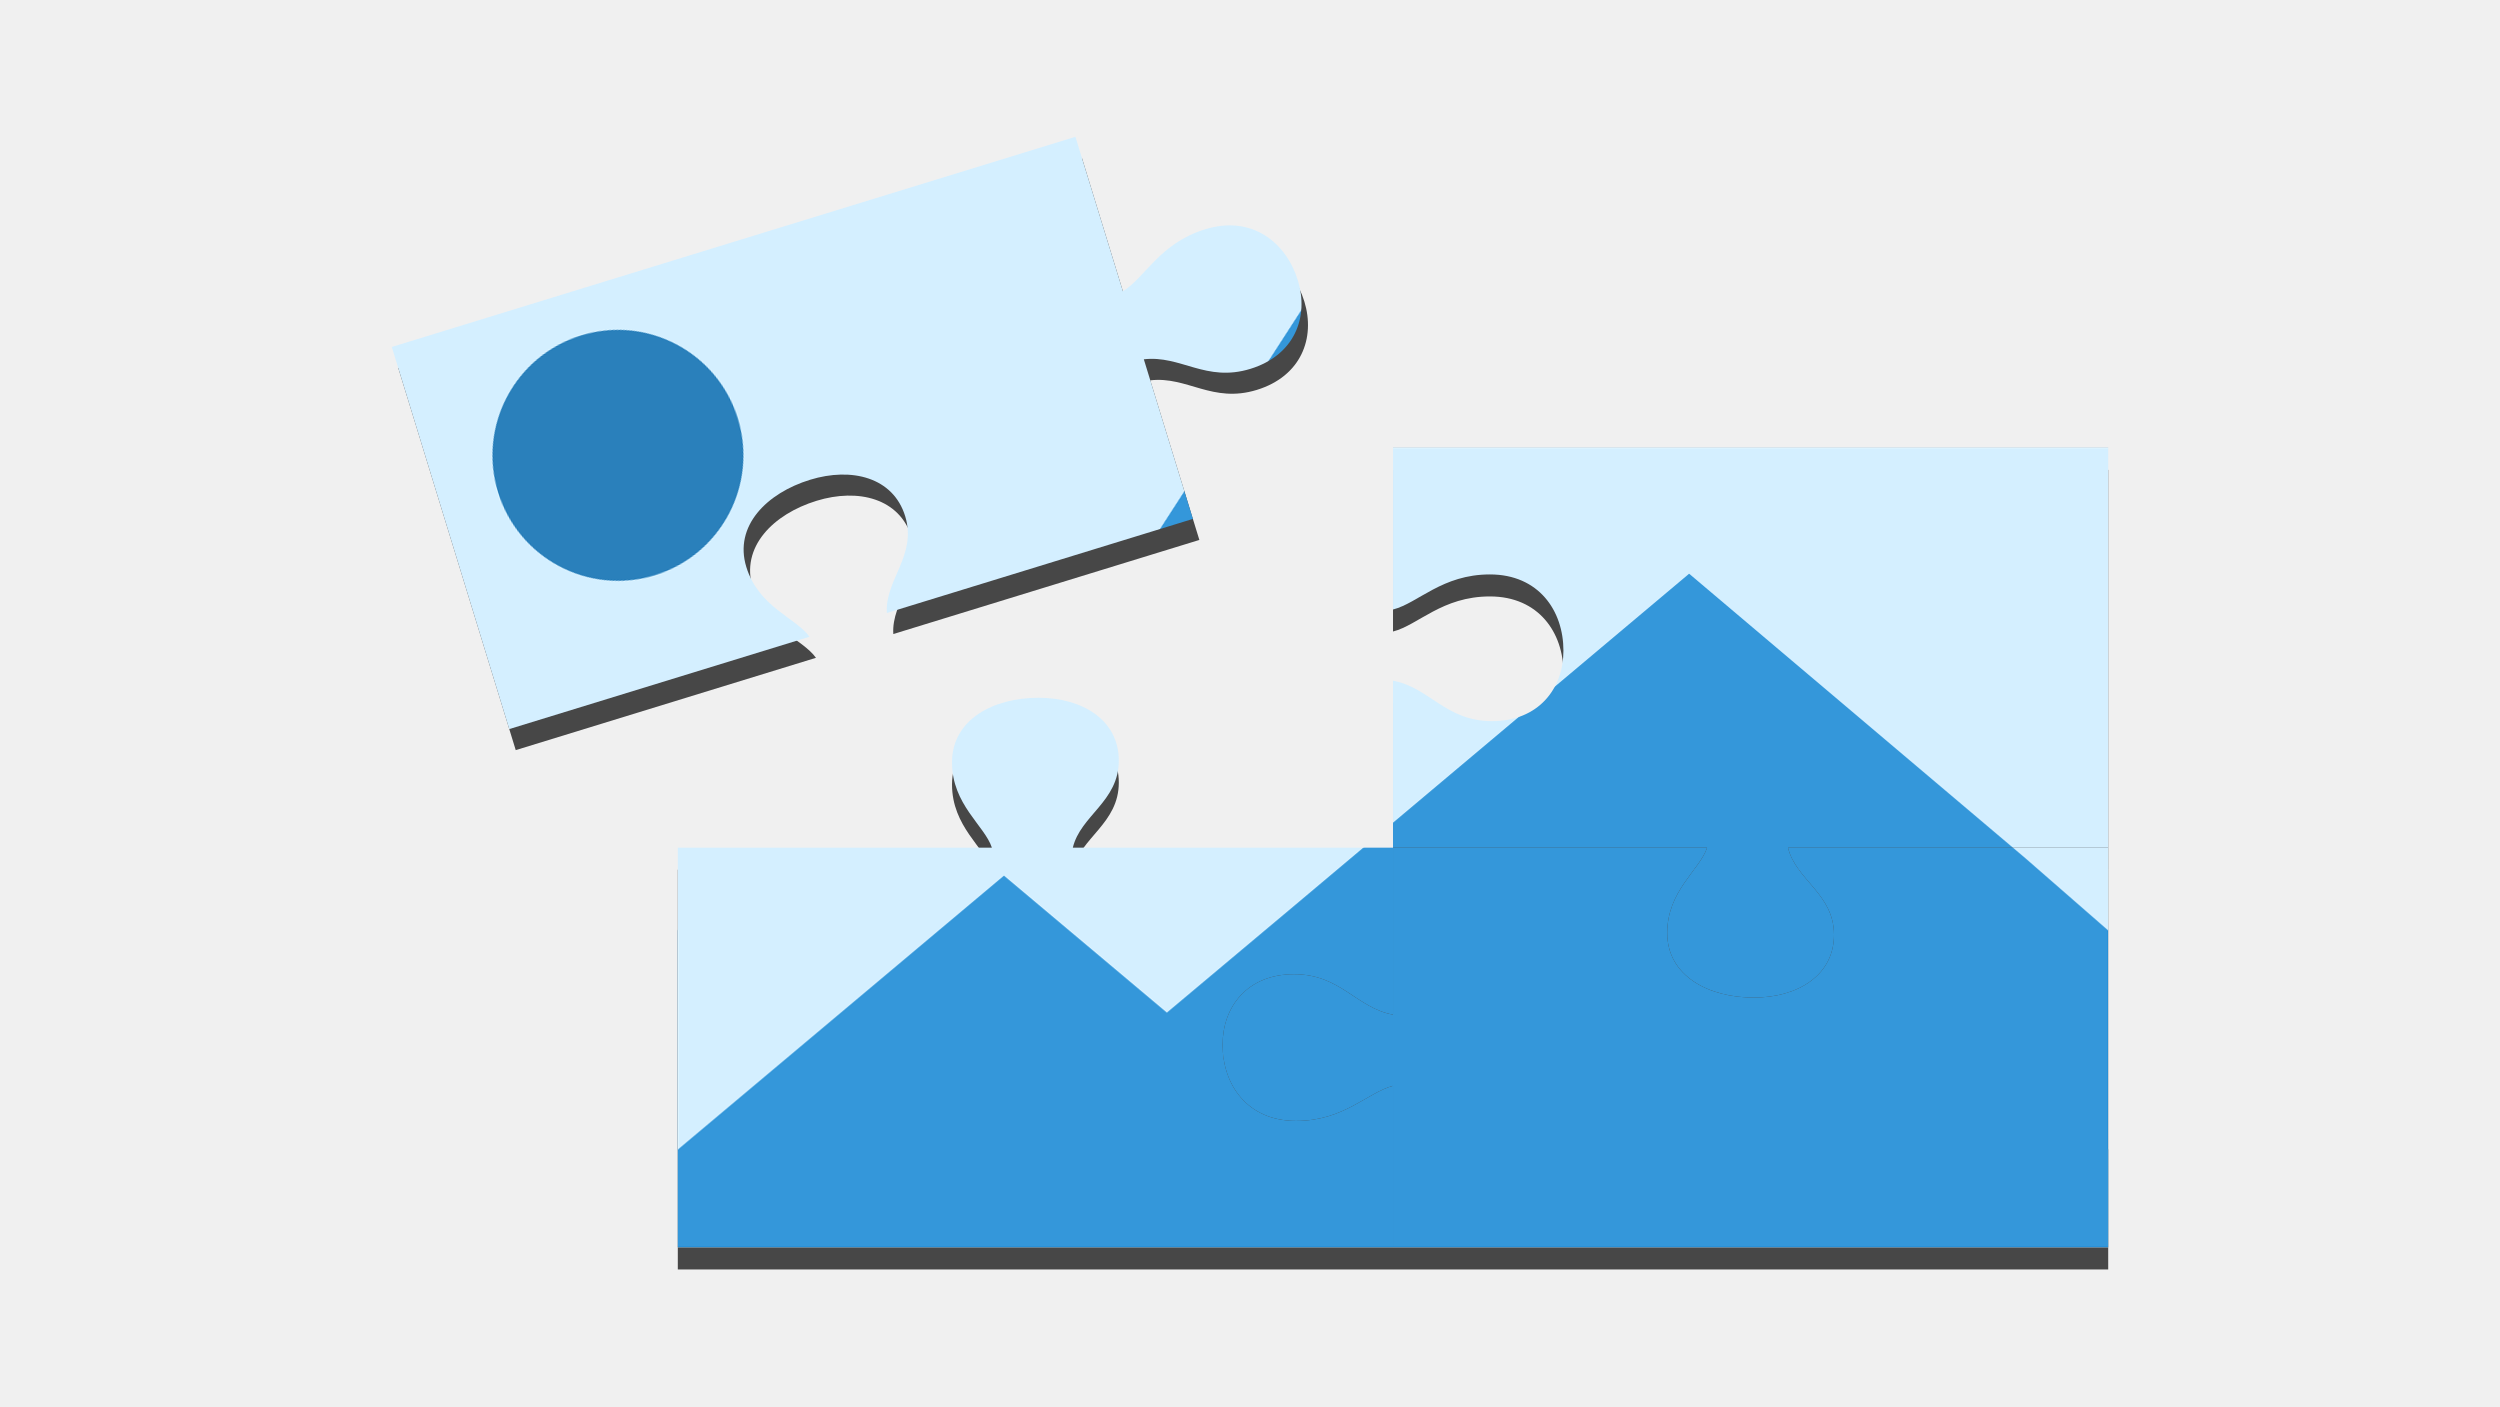
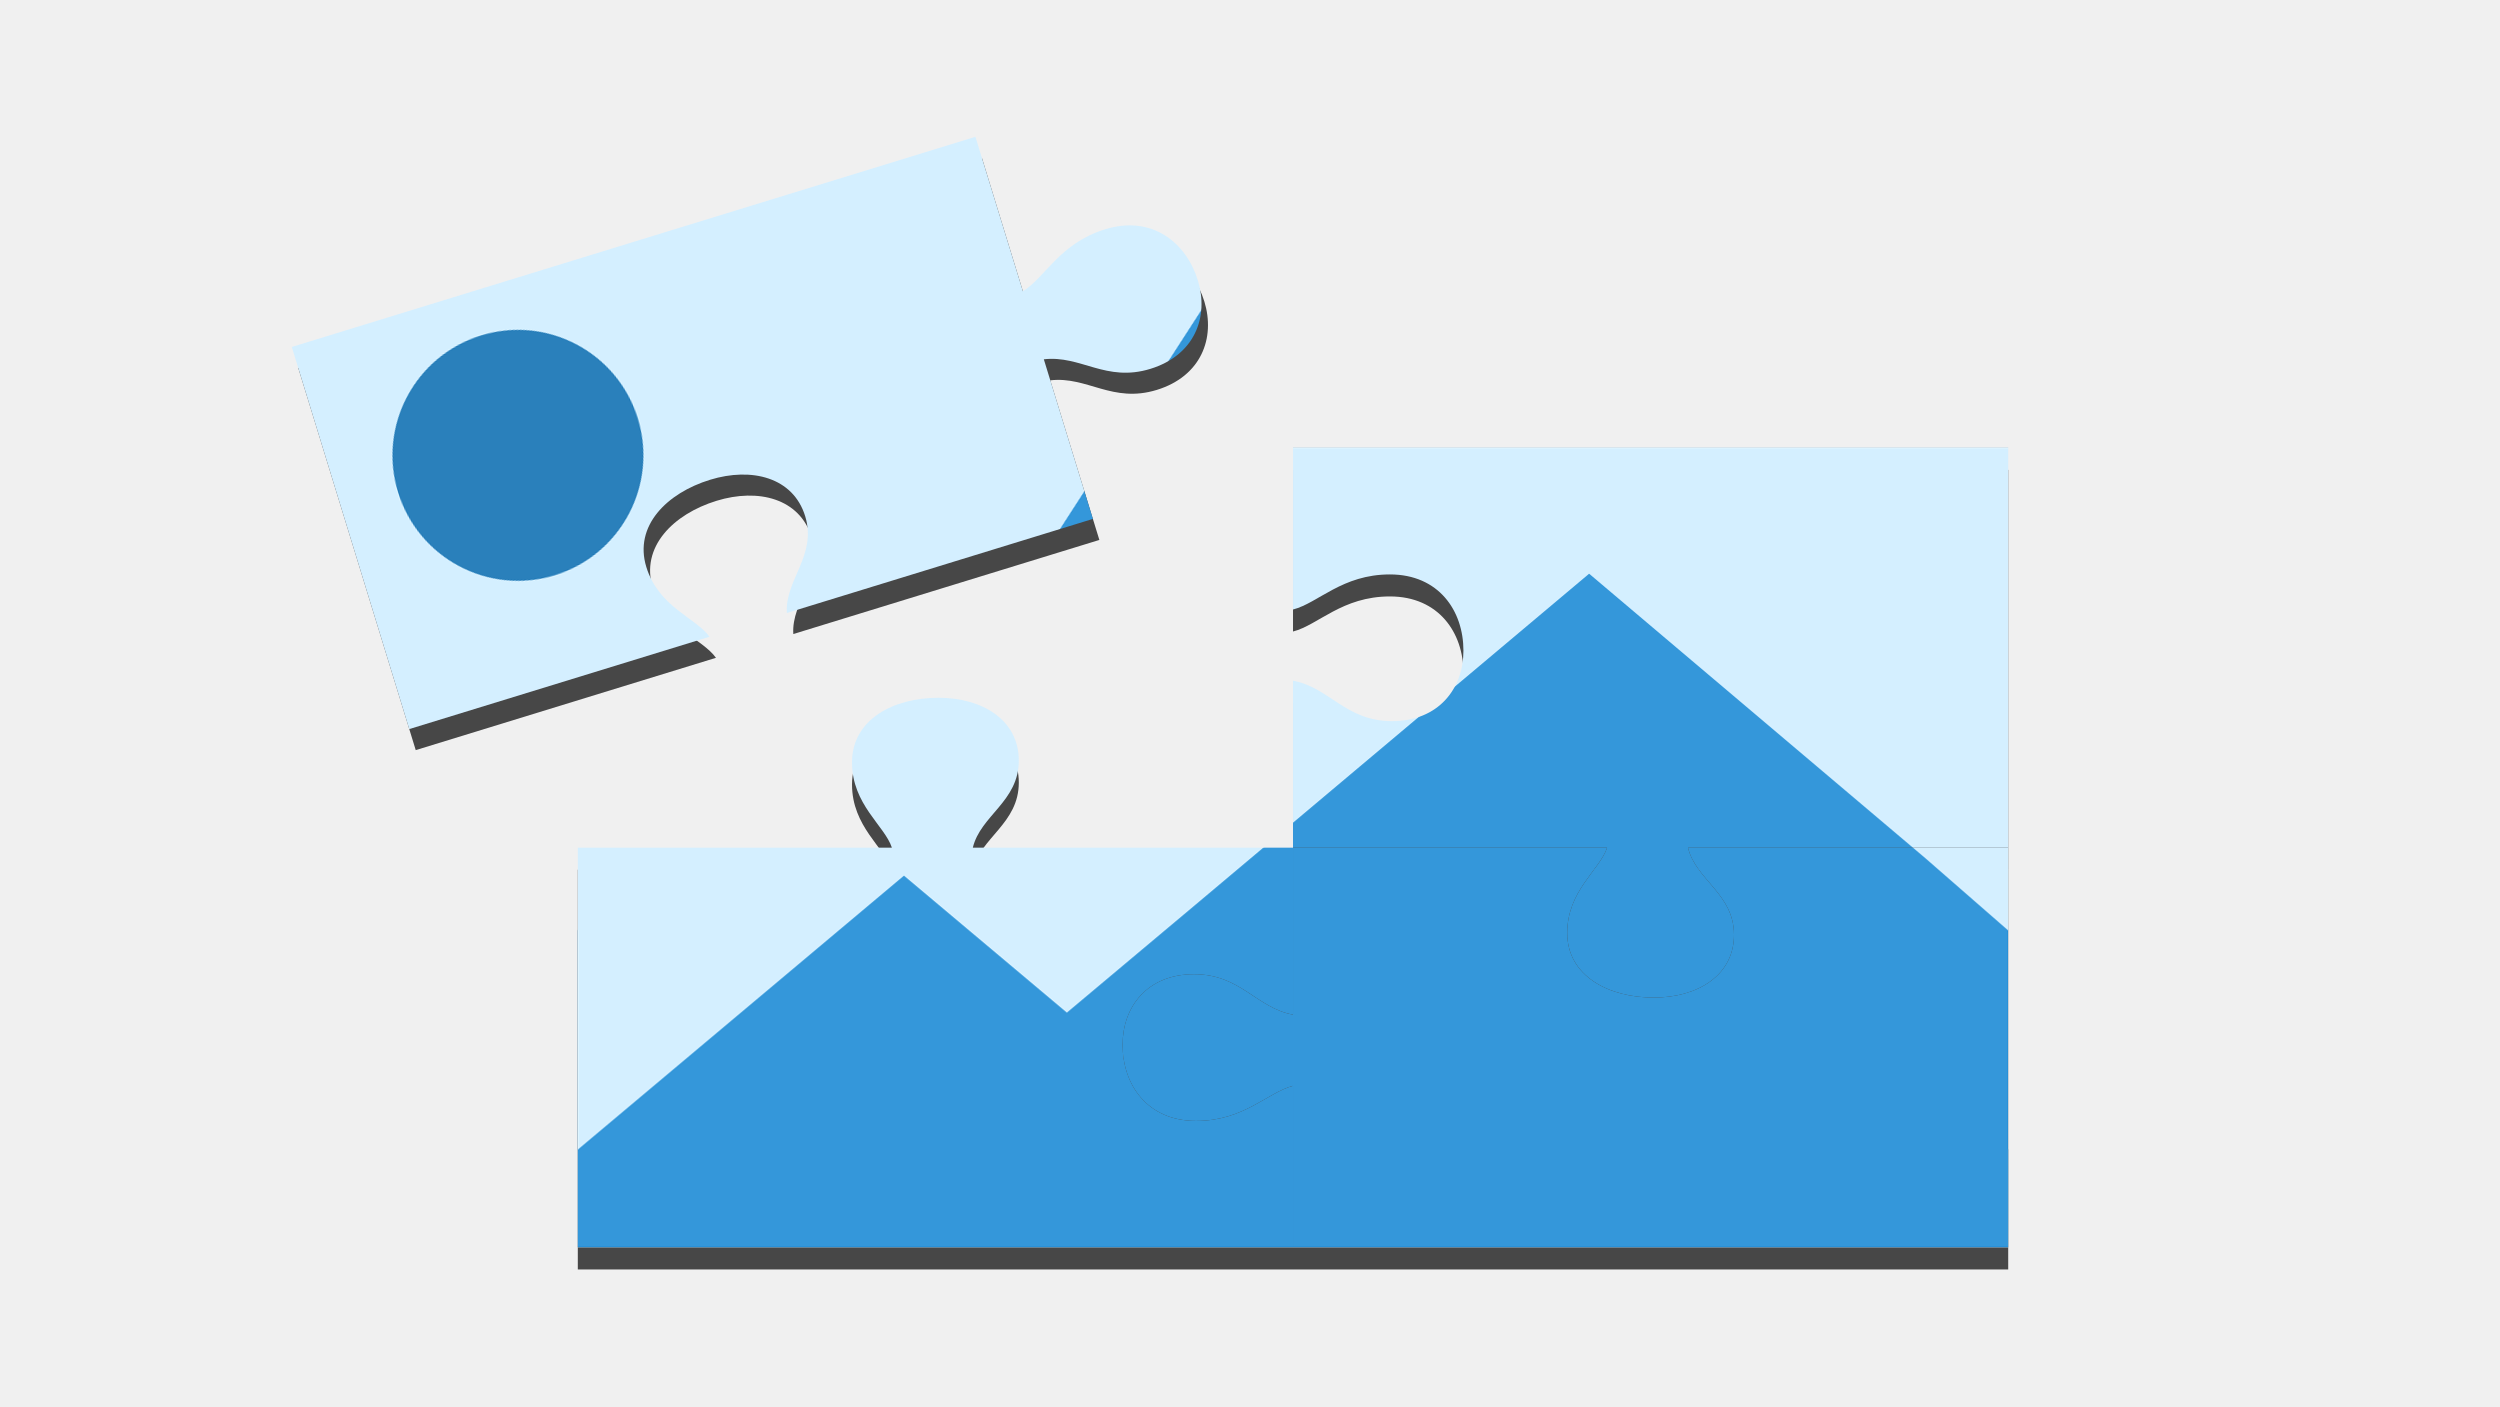
<svg xmlns="http://www.w3.org/2000/svg" xmlns:xlink="http://www.w3.org/1999/xlink" viewBox="0 0 400 225" version="1.1" id="svg1148">
  <defs id="defs1095">
    <pattern xlink:href="#pattern5087" id="pattern5214" patternTransform="translate(86.94891,92.14282)" />
    <pattern xlink:href="#pattern5079" id="pattern5107" patternTransform="translate(86.94891,92.14235)" />
    <pattern xlink:href="#pattern5079" id="pattern5105" patternTransform="translate(86.94892,92.14235)" />
    <pattern xlink:href="#pattern5079" id="pattern5103" patternTransform="translate(75.35921,43.78271)" />
    <pattern xlink:href="#pattern5079" id="pattern5087" patternTransform="translate(68.04128,102.3195)" />
    <style id="style1093">
      .cls-1 {
        fill: #d4efff;
      }

      .cls-2 {
        fill: #34495e;
      }

      .cls-3 {
        fill: #ecf0f1;
      }

      .cls-4 {
        fill: #2c3e50;
      }

      .cls-5 {
        fill: #2a80bb;
      }

      .cls-6 {
        fill: #3497da;
      }

      .cls-7 {
        fill: #8e44ad;
      }

      .cls-10, .cls-8 {
        opacity: 0.5;
      }

      .cls-9 {
        opacity: 0.25;
      }

      .cls-10 {
        fill: #662f84;
      }

      .cls-11 {
        opacity: 0.2;
      }

      .cls-12 {
        fill: #fff;
      }

      .cls-13 {
        opacity: 0.6;
      }

      .cls-14 {
        opacity: 0.3;
      }

      .cls-15 {
        fill: none;
      }
    </style>
    <pattern patternUnits="userSpaceOnUse" width="195" height="109" patternTransform="translate(-207.9003,113.6618)" id="pattern5079">
      <g id="g5077" transform="translate(207.9003,-113.6618)">
        <rect class="cls-1" x="-207.9" y="113.662" width="195" height="109" id="rect1099-6-9" />
        <circle class="cls-5" cx="-183.17" cy="137.732" r="17.1" id="circle1109-7-4" />
        <polygon class="cls-6" points="190.23,111.76 243.87,66.65 289.72,105.45 301,115.29 301,158.5 106,158.5 106,145.16 150.46,107.82 172.67,126.49 " id="polygon1111-7-5" transform="translate(-313.9003,64.16177)" />
      </g>
    </pattern>
    <pattern patternUnits="userSpaceOnUse" width="195" height="109" patternTransform="translate(-207.9003,113.6618)" id="pattern5079-1">
      <g id="g5077-0" transform="translate(207.9003,-113.6618)">
        <rect class="cls-1" x="-207.9" y="113.662" width="195" height="109" id="rect1099-6-9-4" />
        <circle class="cls-5" cx="-183.17" cy="137.732" r="17.1" id="circle1109-7-4-2" />
        <polygon class="cls-6" points="190.23,111.76 243.87,66.65 289.72,105.45 301,115.29 301,158.5 106,158.5 106,145.16 150.46,107.82 172.67,126.49 " id="polygon1111-7-5-7" transform="translate(-313.9003,64.16177)" />
      </g>
    </pattern>
  </defs>
  <rect class="cls-15" width="400" height="225" id="rect1144" x="0" y="0" />
-   <g id="g5252" transform="matrix(1.173674,0,0,1.173674,6.398676,-36.48181)">
+   <g id="g5252" transform="matrix(1.173674,0,0,1.173674,-9.601325,-36.48181)">
    <path id="rect1943-72-2" style="font-variation-settings:normal;vector-effect:none;fill:#000000;fill-opacity:0.704;stroke-width:1.003;stroke-linecap:butt;stroke-linejoin:miter;stroke-miterlimit:4;stroke-dasharray:none;stroke-dashoffset:0;stroke-opacity:1;stop-color:#000000" d="m 184.449,95.142 v 22.033 c 3.44,-0.881 6.684,-4.783 13.21,-4.783 6.662,0 10.022,4.961 10.022,10.383 0,5.217 -3.419,9.617 -9.734,9.617 -6.356,0 -8.497,-4.59 -13.499,-5.514 v 22.764 h 42.82 c -1.002,3.026 -5.437,5.88 -5.437,11.621 0,5.86 5.639,8.816 11.803,8.816 5.931,0 10.933,-3.008 10.933,-8.562 0,-5.592 -5.217,-7.475 -6.268,-11.875 h 43.65 v -54.5 z" />
    <path id="rect1943-6-2" style="font-variation-settings:normal;vector-effect:none;fill:#000000;fill-opacity:0.704;stroke-width:1.003;stroke-linecap:butt;stroke-linejoin:miter;stroke-miterlimit:4;stroke-dasharray:none;stroke-dashoffset:0;stroke-opacity:1;stop-color:#000000" d="m 184.449,149.643 v 22.764 c -5.002,-0.924 -7.143,-5.514 -13.499,-5.514 -6.314,0 -9.734,4.4 -9.734,9.617 0,5.422 3.36,10.383 10.022,10.383 6.527,0 9.771,-3.902 13.21,-4.783 v 22.033 h 97.5 v -54.5 h -43.65 c 1.05,4.4 6.268,6.283 6.268,11.875 0,5.555 -5.002,8.562 -10.933,8.562 -6.164,0 -11.803,-2.956 -11.803,-8.816 0,-5.741 4.436,-8.595 5.437,-11.621 z" />
    <path id="rect1943-4" style="font-variation-settings:normal;vector-effect:none;fill:#000000;fill-opacity:0.704;stroke-width:1.003;stroke-linecap:butt;stroke-linejoin:miter;stroke-miterlimit:4;stroke-dasharray:none;stroke-dashoffset:0;stroke-opacity:1;stop-color:#000000" d="m 136.134,129.205 c -6.164,0 -11.803,2.956 -11.803,8.816 0,5.741 4.436,8.595 5.437,11.621 H 86.949 v 54.5 H 184.449 v -22.033 c -3.44,0.881 -6.684,4.783 -13.21,4.783 -6.662,0 -10.022,-4.961 -10.022,-10.383 0,-5.217 3.419,-9.617 9.734,-9.617 6.356,0 8.497,4.59 13.499,5.514 v -22.764 h -43.65 c 1.05,-4.4 6.268,-6.283 6.268,-11.875 0,-5.555 -5.002,-8.562 -10.933,-8.562 z" />
    <path id="rect1943-6" style="font-variation-settings:normal;vector-effect:none;fill:url(#pattern5107);fill-opacity:1;stroke-width:1.003;stroke-linecap:butt;stroke-linejoin:miter;stroke-miterlimit:4;stroke-dasharray:none;stroke-dashoffset:0;stroke-opacity:1;stop-color:#000000" d="m 184.449,146.642 v 22.764 c -5.002,-0.924 -7.143,-5.514 -13.499,-5.514 -6.314,0 -9.734,4.4 -9.734,9.617 0,5.422 3.36,10.383 10.022,10.383 6.527,0 9.771,-3.902 13.21,-4.783 v 22.033 h 97.5 v -54.5 h -43.65 c 1.05,4.4 6.268,6.283 6.268,11.875 0,5.555 -5.002,8.562 -10.933,8.562 -6.164,0 -11.803,-2.956 -11.803,-8.816 0,-5.741 4.436,-8.595 5.437,-11.621 z" />
    <path id="rect1943" style="font-variation-settings:normal;vector-effect:none;fill:url(#pattern5214);fill-opacity:1;stroke-width:1.003;stroke-linecap:butt;stroke-linejoin:miter;stroke-miterlimit:4;stroke-dasharray:none;stroke-dashoffset:0;stroke-opacity:1;stop-color:#000000" d="m 136.134,126.205 c -6.164,0 -11.803,2.956 -11.803,8.816 0,5.741 4.436,8.595 5.437,11.621 H 86.949 v 54.5 H 184.449 v -22.033 c -3.44,0.881 -6.684,4.783 -13.21,4.783 -6.662,0 -10.022,-4.961 -10.022,-10.383 0,-5.217 3.419,-9.617 9.734,-9.617 6.356,0 8.497,4.59 13.499,5.514 v -22.764 h -43.65 c 1.05,-4.4 6.268,-6.283 6.268,-11.875 0,-5.555 -5.002,-8.562 -10.932,-8.562 z" />
    <g id="g5233" transform="rotate(-17.08971,173.6514,151.386)">
      <path id="rect1943-7-1" style="font-variation-settings:normal;opacity:1;vector-effect:none;fill:#000000;fill-opacity:0.704;stroke-width:1.003;stroke-linecap:butt;stroke-linejoin:miter;stroke-miterlimit:4;stroke-dasharray:none;stroke-dashoffset:0;stroke-opacity:1;stop-color:#000000;stop-opacity:1" d="m 74.961,47.668 v 54.5 h 42.82 c -1.002,-3.026 -5.437,-5.88 -5.437,-11.621 0,-5.86 5.639,-8.816 11.803,-8.816 5.931,0 10.933,3.008 10.933,8.562 0,5.592 -5.217,7.475 -6.268,11.875 H 172.461 V 79.404 c 5.002,0.924 7.143,5.514 13.499,5.514 6.314,0 9.734,-4.4 9.734,-9.617 0,-5.422 -3.36,-10.383 -10.022,-10.383 -6.527,0 -9.771,3.902 -13.21,4.783 v -22.033 z" />
      <path id="rect1943-7" style="font-variation-settings:normal;vector-effect:none;fill:url(#pattern5103);fill-opacity:1;stroke-width:1.003;stroke-linecap:butt;stroke-linejoin:miter;stroke-miterlimit:4;stroke-dasharray:none;stroke-dashoffset:0;stroke-opacity:1;stop-color:#000000" d="m 74.961,44.668 v 54.5 h 42.82 c -1.002,-3.026 -5.437,-5.88 -5.437,-11.621 0,-5.86 5.639,-8.816 11.803,-8.816 5.931,0 10.933,3.008 10.933,8.562 0,5.592 -5.217,7.475 -6.268,11.875 H 172.461 V 76.404 c 5.002,0.924 7.143,5.514 13.499,5.514 6.314,0 9.734,-4.4 9.734,-9.617 0,-5.422 -3.36,-10.383 -10.022,-10.383 -6.527,0 -9.771,3.902 -13.21,4.783 V 44.668 Z" />
    </g>
    <path id="rect1943-72" style="font-variation-settings:normal;vector-effect:none;fill:url(#pattern5105);fill-opacity:1;stroke-width:1.003;stroke-linecap:butt;stroke-linejoin:miter;stroke-miterlimit:4;stroke-dasharray:none;stroke-dashoffset:0;stroke-opacity:1;stop-color:#000000" d="m 184.449,92.142 v 22.033 c 3.44,-0.881 6.684,-4.783 13.21,-4.783 6.662,0 10.022,4.961 10.022,10.383 0,5.217 -3.419,9.617 -9.734,9.617 -6.356,0 -8.497,-4.59 -13.499,-5.514 v 22.764 h 42.82 c -1.002,3.026 -5.437,5.88 -5.437,11.621 0,5.86 5.639,8.816 11.803,8.816 5.931,0 10.933,-3.008 10.933,-8.562 0,-5.592 -5.217,-7.475 -6.268,-11.875 h 43.65 v -54.5 z" />
  </g>
</svg>
